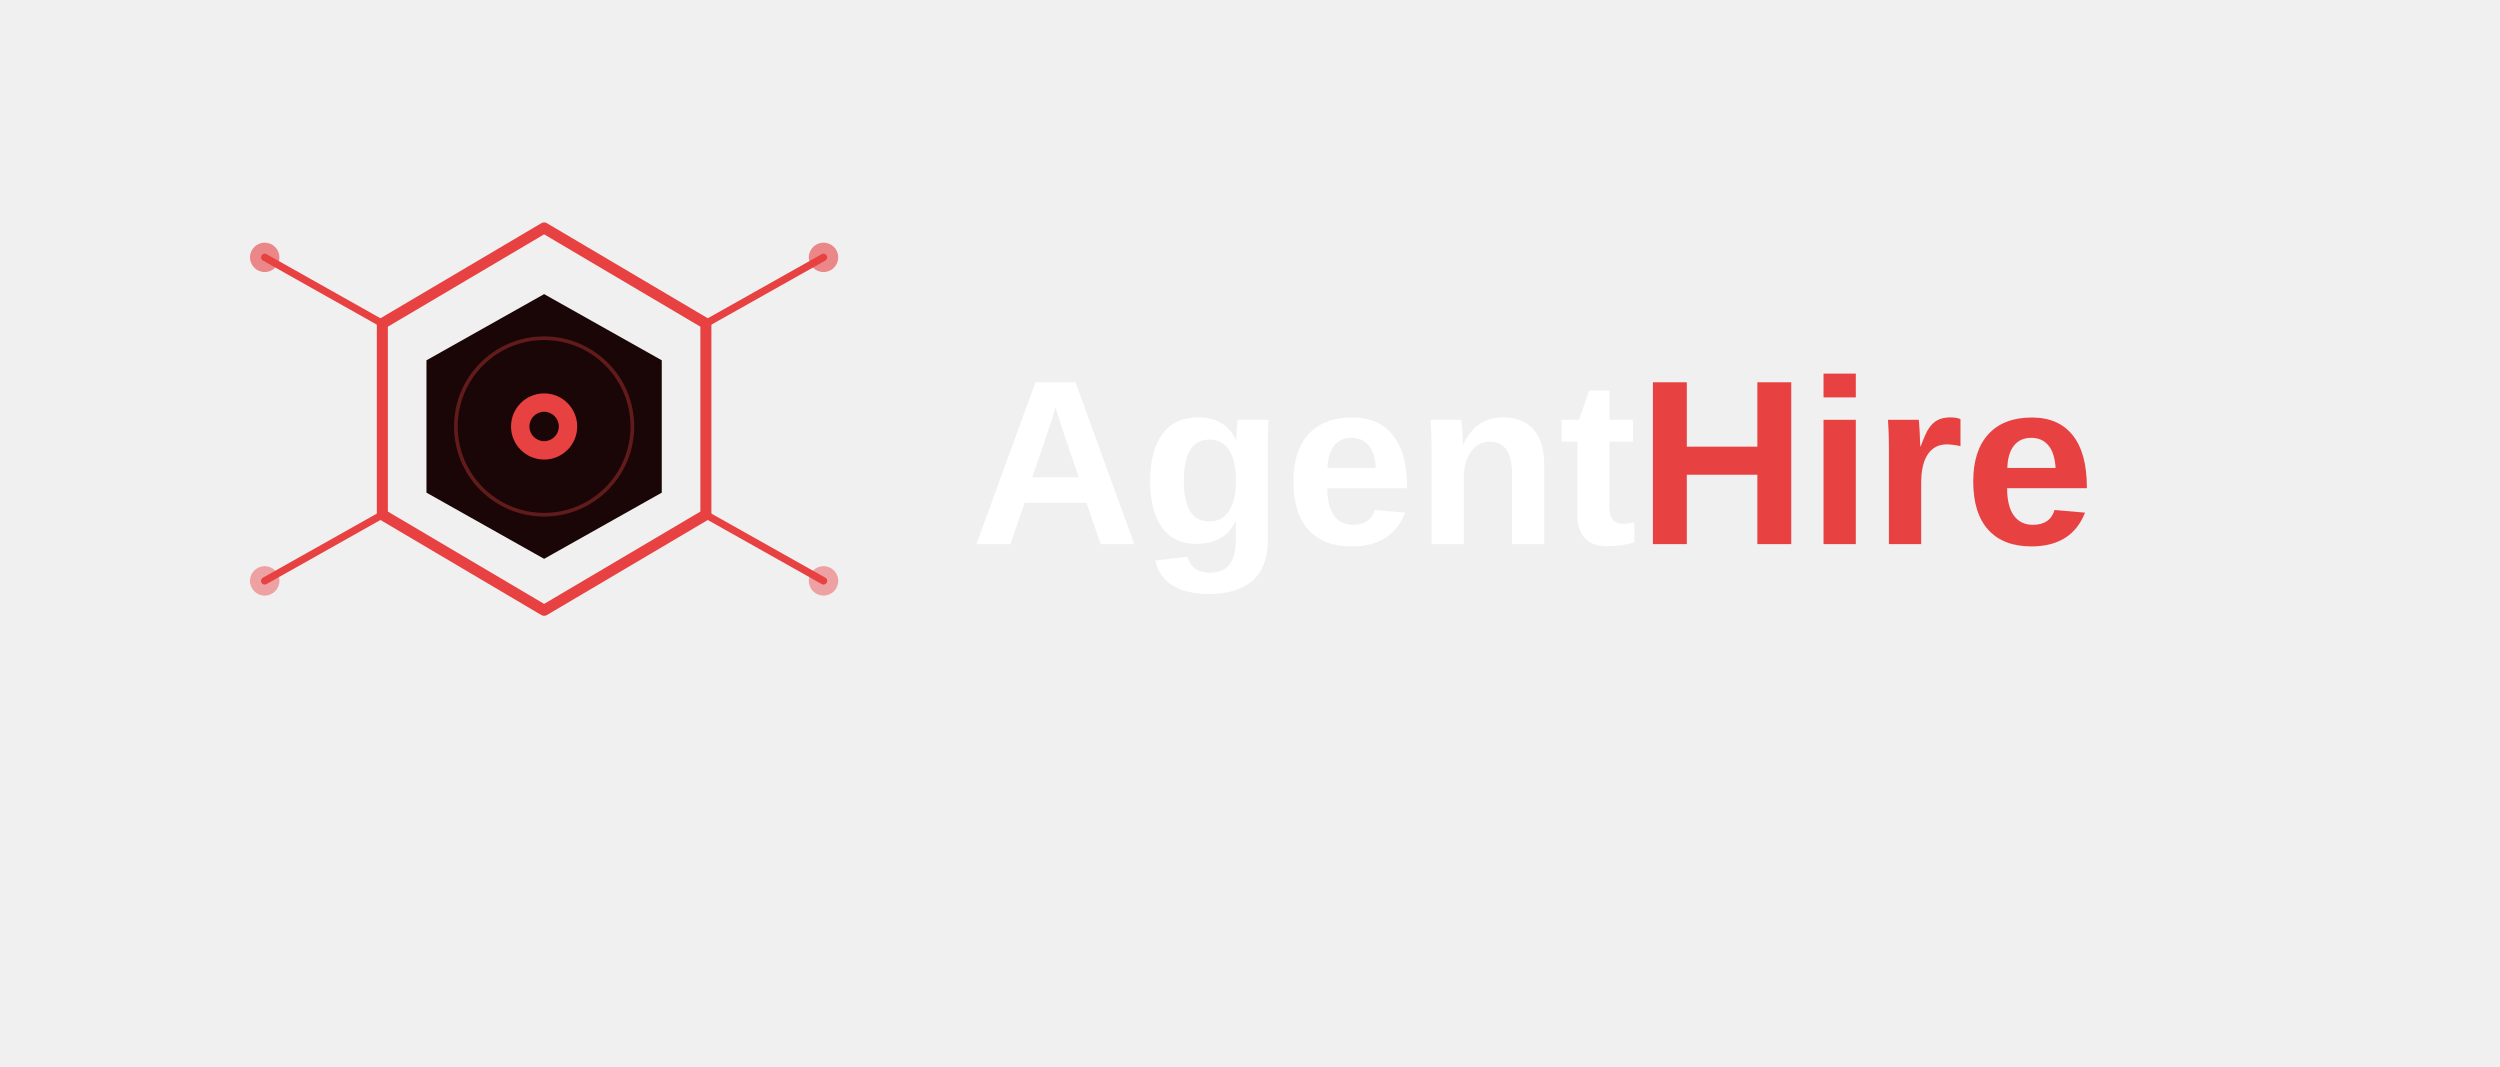
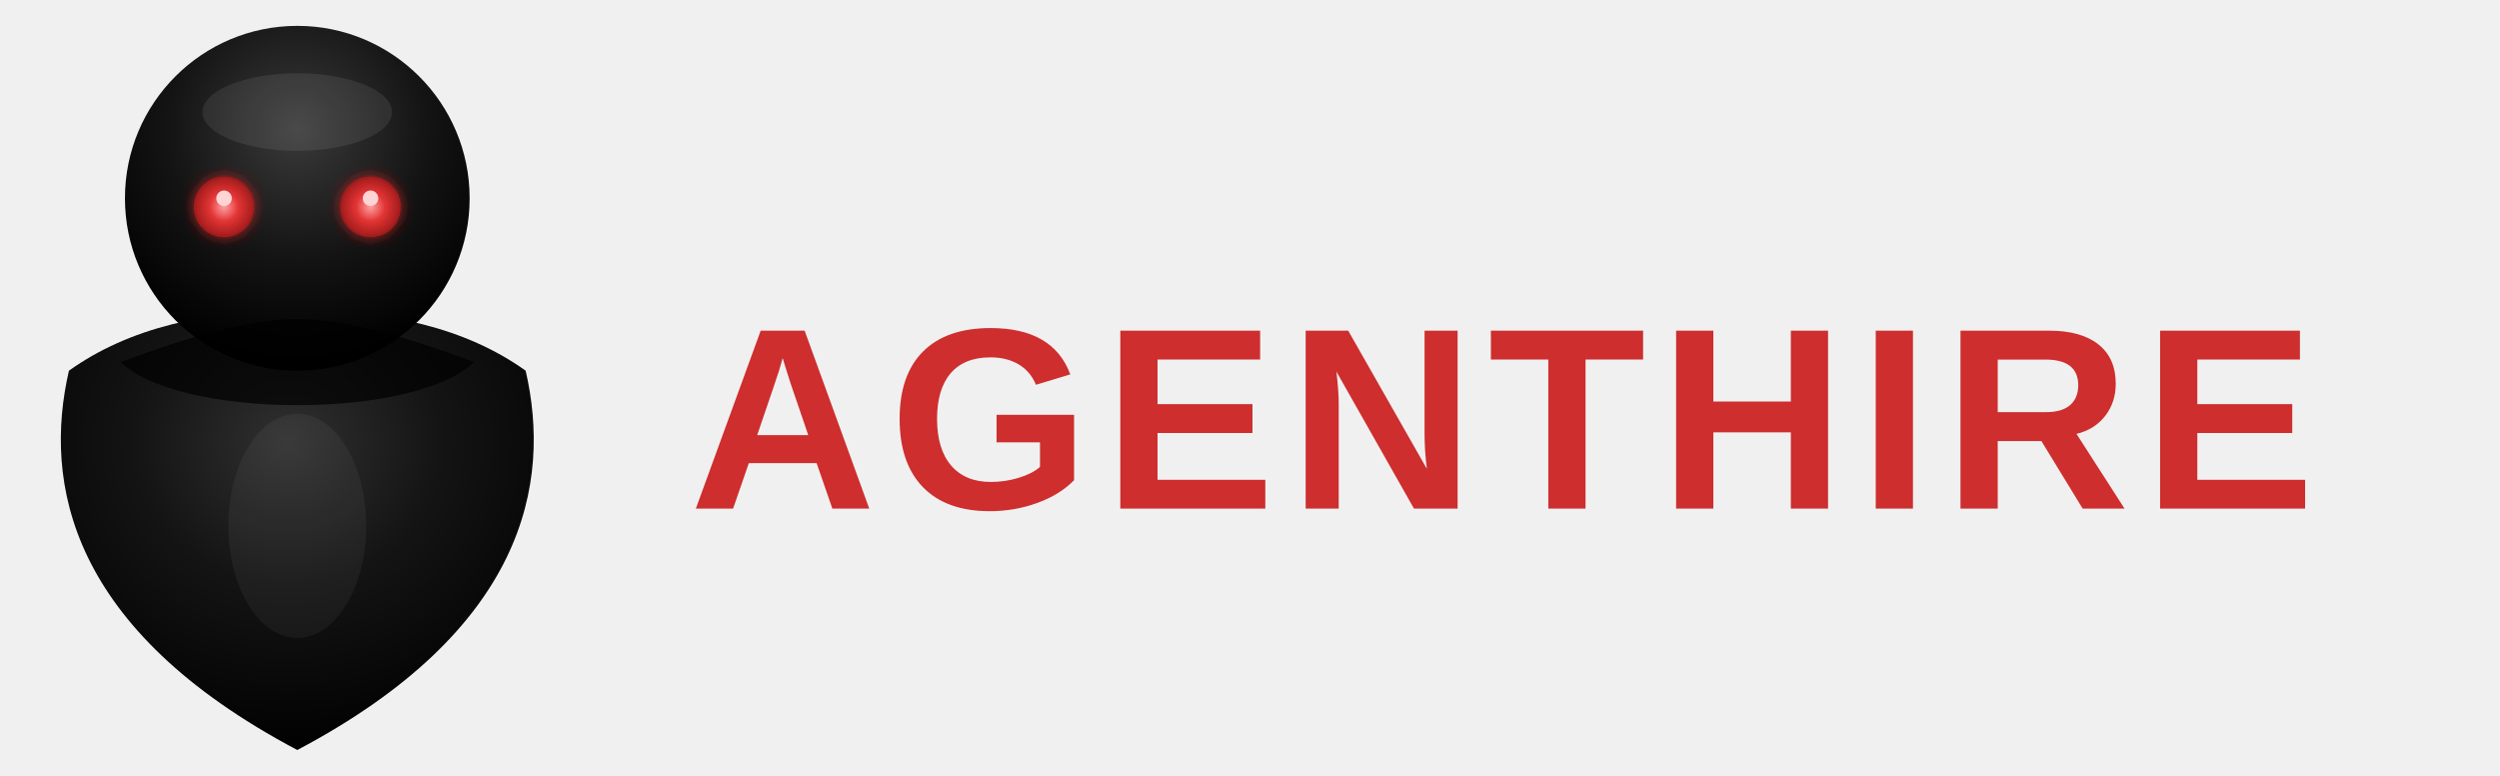
- <svg xmlns="http://www.w3.org/2000/svg" width="100%" viewBox="0 0 680 290" role="img" aria-label="AgentHire">
-   <polygon points="148,62 192,88 192,140 148,166 104,140 104,88" fill="none" stroke="#E84142" stroke-width="3" stroke-linejoin="round" />
-   <polygon points="148,80 180,98 180,134 148,152 116,134 116,98" fill="#1a0606" />
-   <circle cx="148" cy="116" r="24" fill="none" stroke="#E84142" stroke-width="1" opacity="0.35" />
-   <circle cx="148" cy="116" r="9" fill="#E84142" />
-   <circle cx="148" cy="116" r="4" fill="#1a0606" />
-   <line x1="104" y1="88" x2="72" y2="70" stroke="#E84142" stroke-width="2" stroke-linecap="round" />
-   <circle cx="72" cy="70" r="4" fill="#E84142" opacity="0.6" />
-   <line x1="192" y1="88" x2="224" y2="70" stroke="#E84142" stroke-width="2" stroke-linecap="round" />
-   <circle cx="224" cy="70" r="4" fill="#E84142" opacity="0.6" />
-   <line x1="104" y1="140" x2="72" y2="158" stroke="#E84142" stroke-width="2" stroke-linecap="round" />
-   <circle cx="72" cy="158" r="4" fill="#E84142" opacity="0.45" />
-   <line x1="192" y1="140" x2="224" y2="158" stroke="#E84142" stroke-width="2" stroke-linecap="round" />
-   <circle cx="224" cy="158" r="4" fill="#E84142" opacity="0.45" />
-   <text x="264" y="148" font-family="'Helvetica Neue', Arial, sans-serif" font-size="64" font-weight="700" fill="#FFFFFF">Agent<tspan fill="#E84142">Hire</tspan>
-   </text>
+ <svg xmlns="http://www.w3.org/2000/svg" width="100%" viewBox="0 0 580 180" role="img" aria-label="AgentHire">
+   <defs>
+     <radialGradient id="ahBody" cx="48%" cy="30%" r="72%">
+       <stop offset="0%" stop-color="#303030" />
+       <stop offset="45%" stop-color="#141414" />
+       <stop offset="100%" stop-color="#000000" />
+     </radialGradient>
+     <radialGradient id="ahHead" cx="50%" cy="30%" r="68%">
+       <stop offset="0%" stop-color="#3A3A3A" />
+       <stop offset="55%" stop-color="#141414" />
+       <stop offset="100%" stop-color="#000000" />
+     </radialGradient>
+     <radialGradient id="ahEye" cx="50%" cy="50%" r="60%">
+       <stop offset="0%" stop-color="#ffa0a0" />
+       <stop offset="40%" stop-color="#e23434" />
+       <stop offset="100%" stop-color="#8a1212" />
+     </radialGradient>
+     <filter id="ahEyeGlow" x="-80%" y="-80%" width="260%" height="260%">
+       <feGaussianBlur stdDeviation="1.6" result="b" />
+       <feMerge>
+         <feMergeNode in="b" />
+         <feMergeNode in="SourceGraphic" />
+       </feMerge>
+     </filter>
+   </defs>
+   <g transform="translate(6, 4)">
+     <path d="M 10 82              C 4 108 10 142 63 170              C 116 142 122 108 116 82              C 102 72 84 68 63 68              C 42 68 24 72 10 82 Z" fill="url(#ahBody)" />
+     <ellipse cx="63" cy="42" rx="40" ry="40" fill="url(#ahHead)" />
+     <path d="M 22 80              C 38 74 52 70 63 70              C 74 70 88 74 104 80              C 98 86 82 90 63 90              C 44 90 28 86 22 80 Z" fill="#000000" opacity="0.7" />
+     <ellipse cx="63" cy="22" rx="22" ry="9" fill="#ffffff" opacity="0.08" />
+     <ellipse cx="63" cy="118" rx="16" ry="26" fill="#ffffff" opacity="0.05" />
+     <g filter="url(#ahEyeGlow)">
+       <circle cx="46" cy="44" r="7" fill="url(#ahEye)" />
+       <circle cx="80" cy="44" r="7" fill="url(#ahEye)" />
+     </g>
+     <circle cx="46" cy="42" r="1.8" fill="#ffd4d4" />
+     <circle cx="80" cy="42" r="1.8" fill="#ffd4d4" />
+   </g>
+   <text x="160" y="118" font-family="'DM Sans','Helvetica Neue',Arial,sans-serif" font-size="60" font-weight="700" fill="#CE2E2E" letter-spacing="3">AGENTHIRE</text>
</svg>
